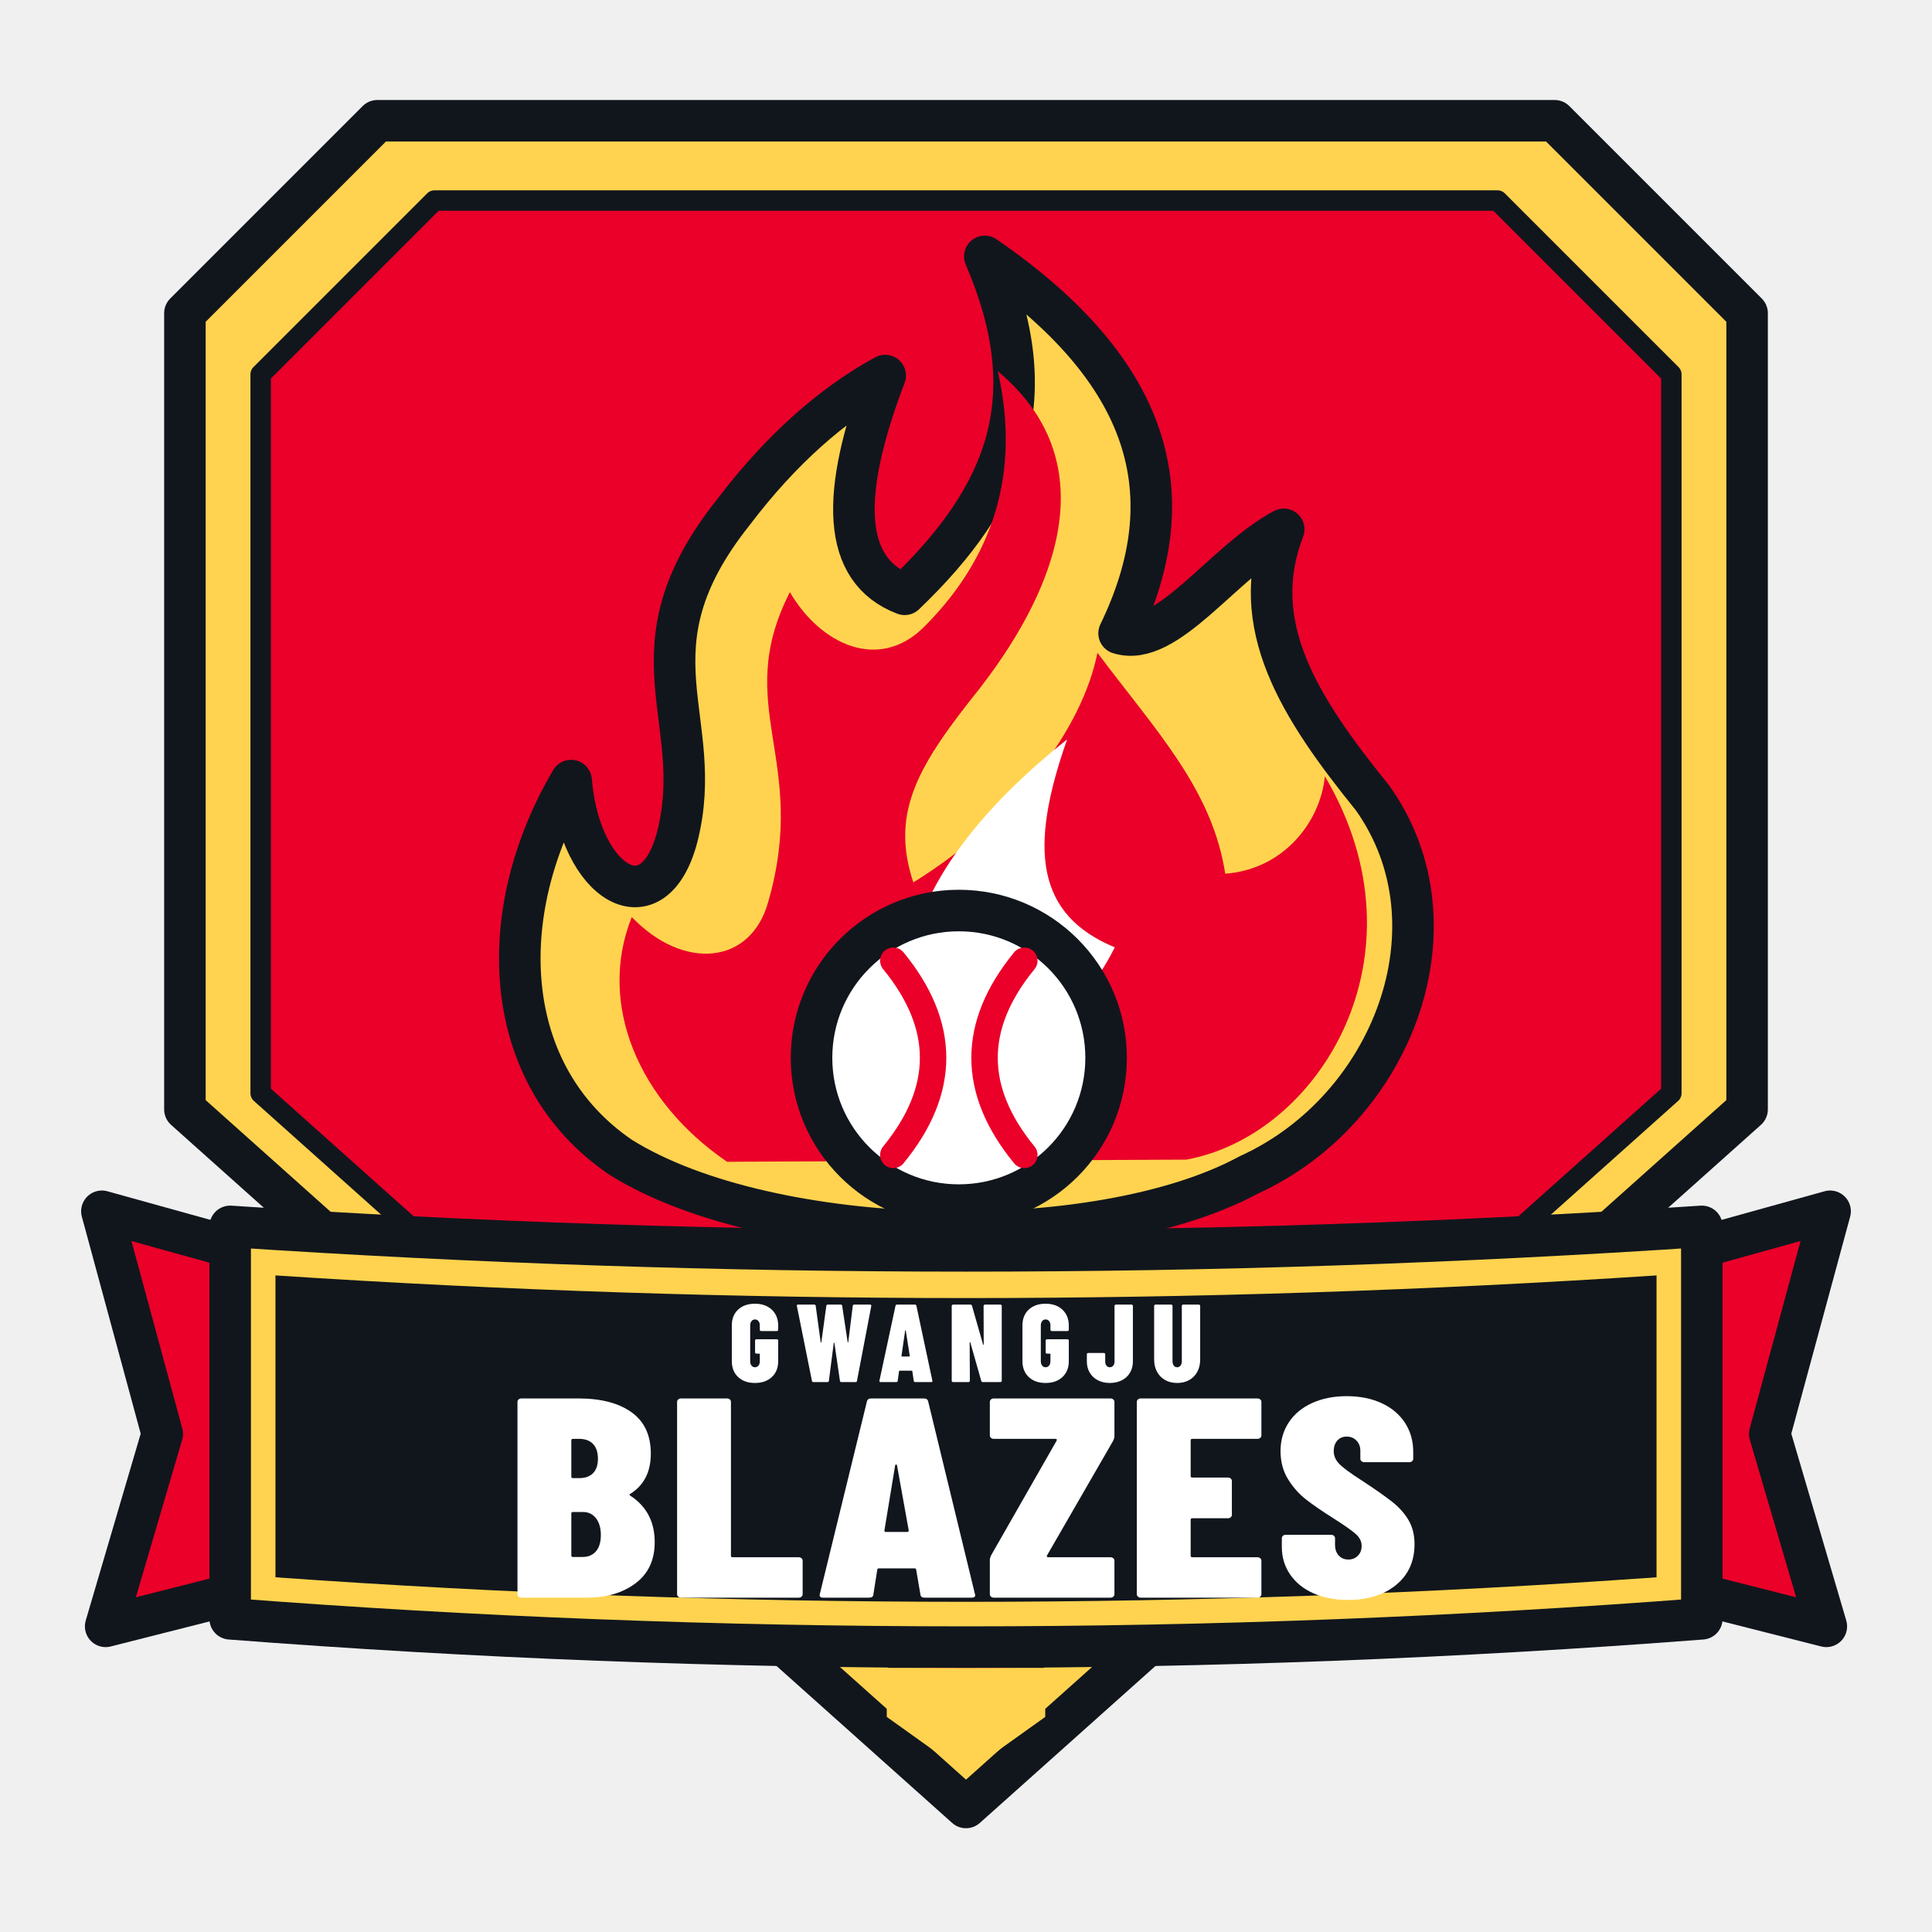
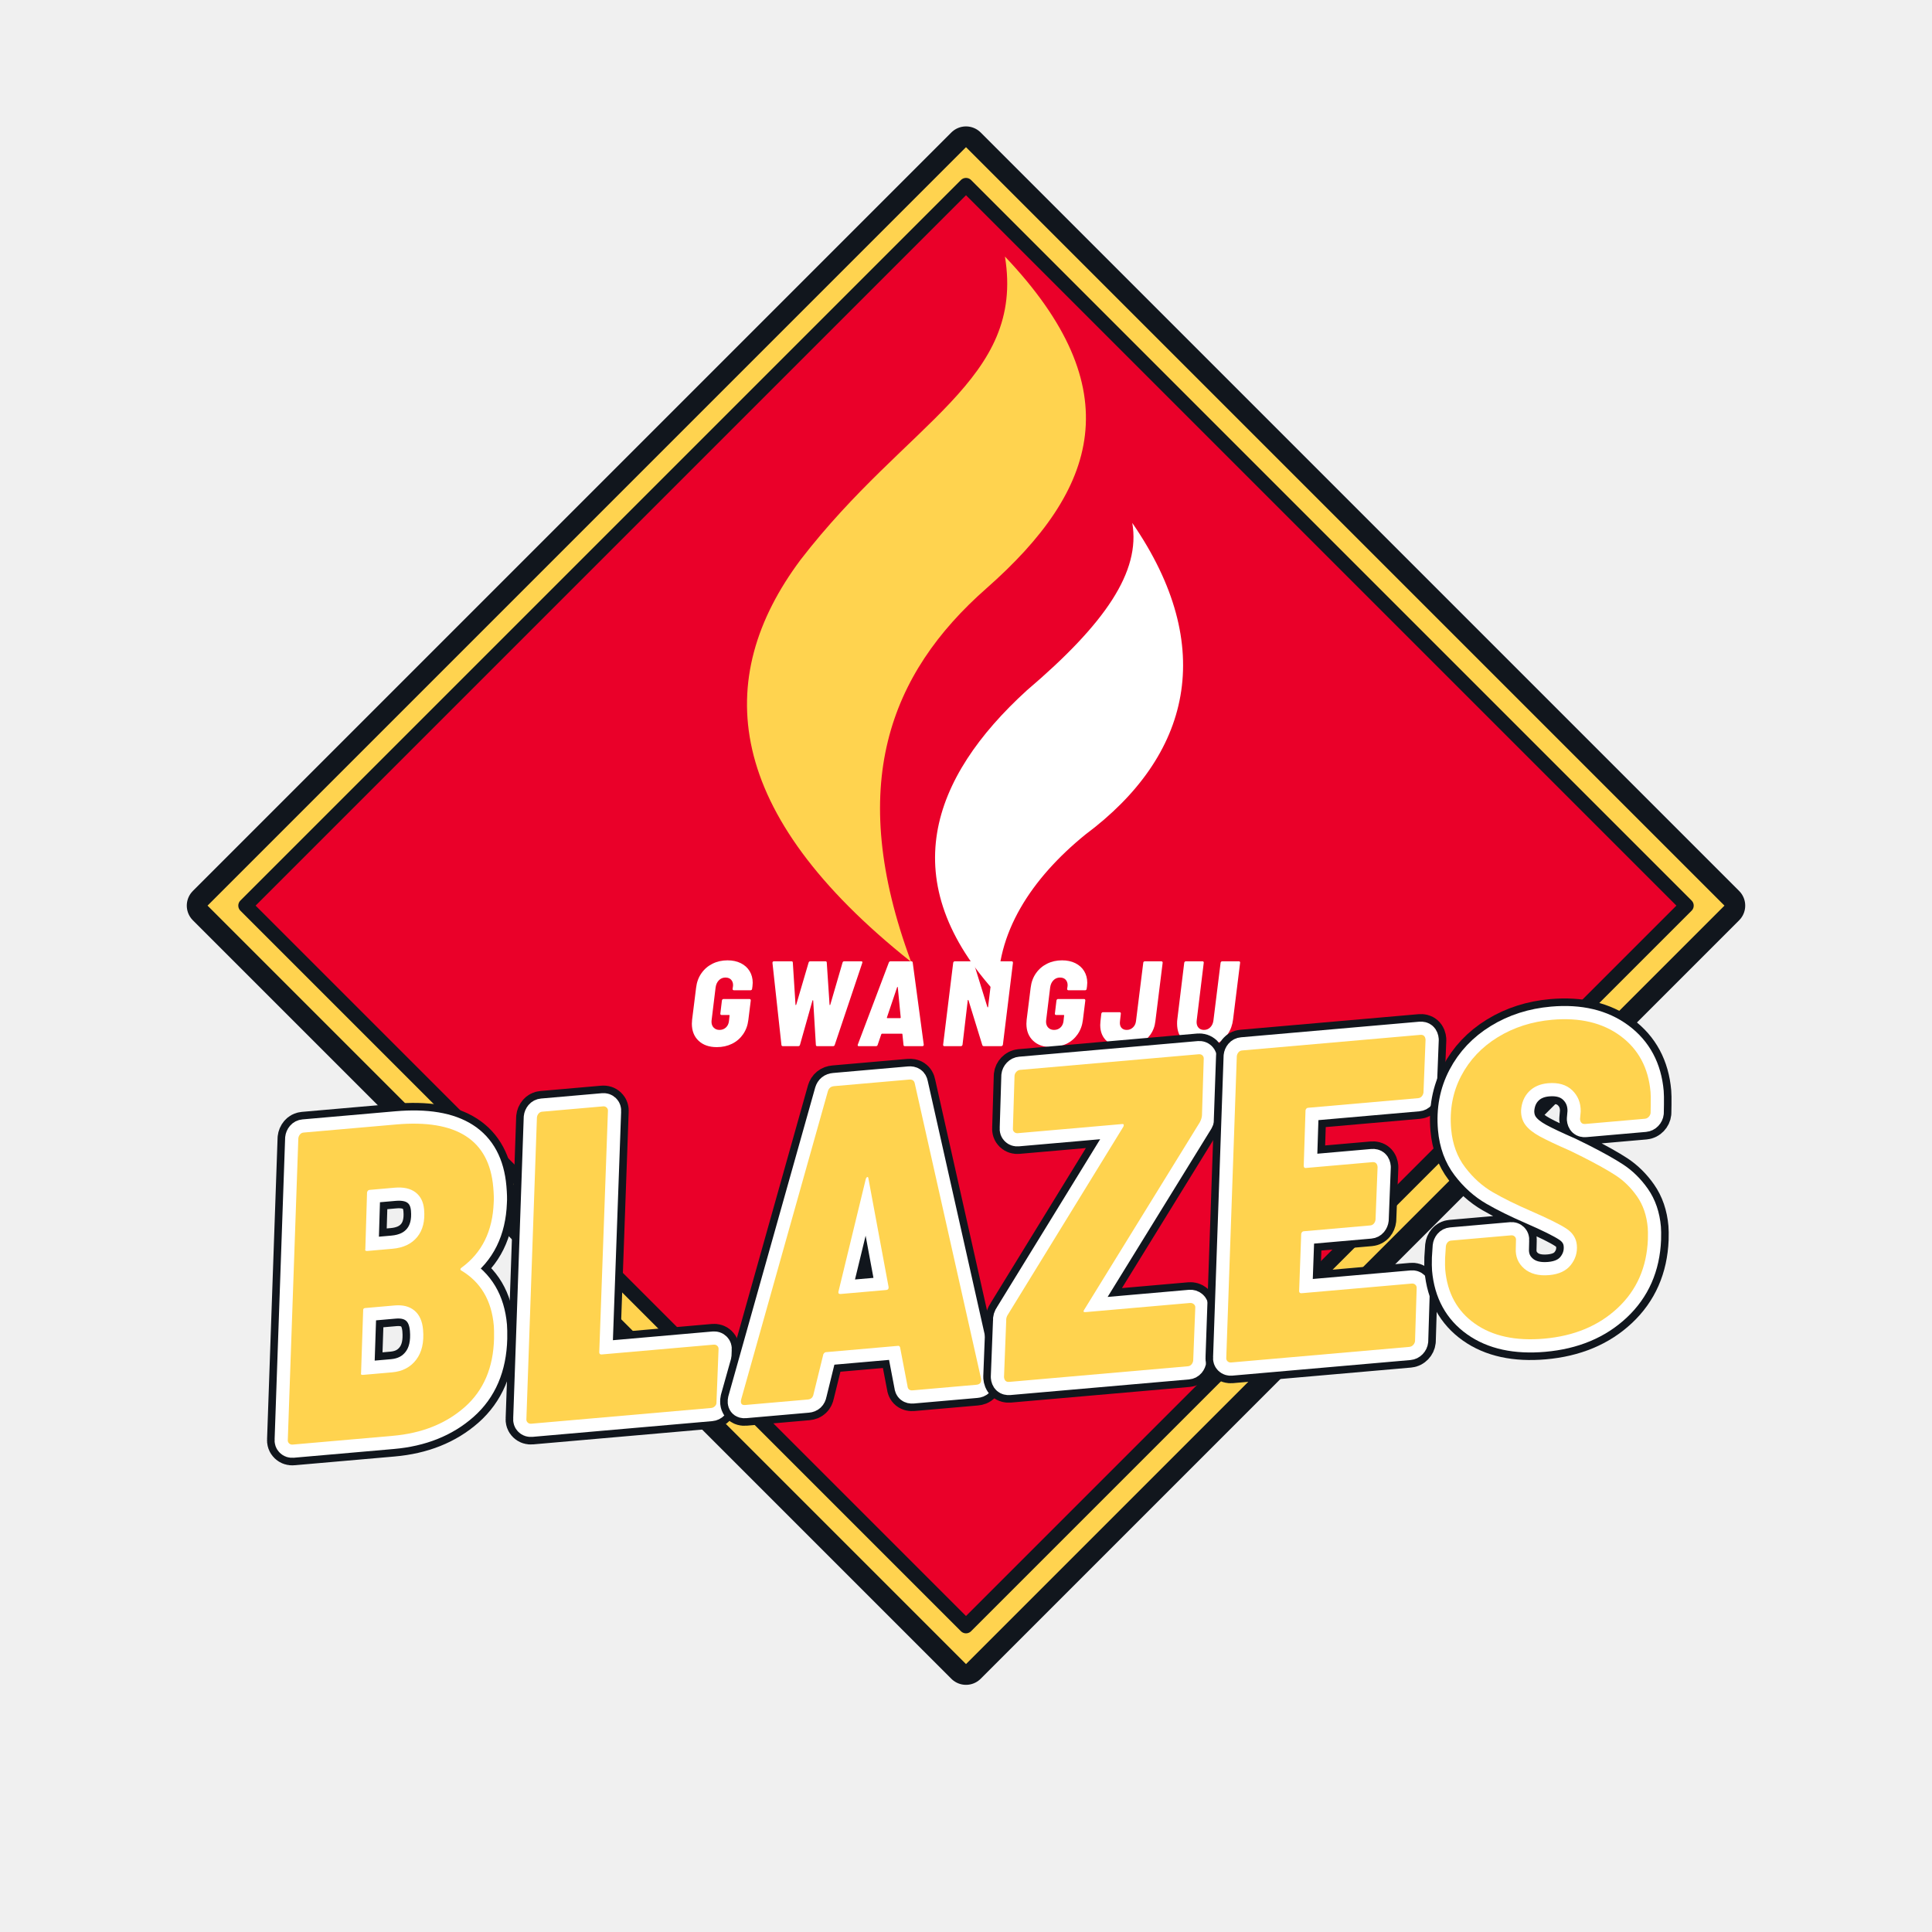
- <svg xmlns="http://www.w3.org/2000/svg" width="512" height="512" viewBox="0 0 512 512" role="img" aria-label="gwangju_blazes crest">
-   <g id="crest-geometry" data-flat-colors-max="4">
-     <path id="outer-frame" d="M100 32 H412 L463 83 V294 L256 479 L49 294 V83 Z" fill="#FFD34F" stroke="#11161D" stroke-width="11" stroke-linejoin="round" stroke-linecap="round" />
-     <g transform="translate(256 250) scale(.903) translate(-256 -250)" data-layer="field">
-       <path id="inner-field" d="M100 32 H412 L463 83 V294 L256 479 L49 294 V83 Z" fill="#EA0029" stroke="#11161D" stroke-width="6" stroke-linejoin="round" stroke-linecap="round" />
+ <svg xmlns="http://www.w3.org/2000/svg" width="512" height="512" viewBox="0 0 512 512" role="img" aria-label="gwangju_blazes primary">
+   <g id="identity-geometry">
+     <path d="M256 39 L457 240 L256 441 L55 240 Z" fill="#11161D" stroke="#11161D" stroke-width="11" stroke-linecap="round" stroke-linejoin="round" id="club-border" />
+     <path d="M256 39 L457 240 L256 441 L55 240 Z" fill="#FFD34F" id="rim-metal" />
+     <g transform="translate(256 240) scale(.95) translate(-256 -240)">
+       <path d="M256 39 L457 240 L256 441 L55 240 Z" fill="#EA0029" stroke="#11161D" stroke-width="4" stroke-linecap="round" stroke-linejoin="round" id="club-field" />
    </g>
-     <path d="M235 442 H277 V455 L256 470 L235 455 Z" fill="#FFD34F" />
-     <g id="mascot" data-base-contour-width="11" transform="translate(107.153 51.307) scale(0.574)">
-       <path d="M268 29 C345 82 361 139 330 203 C352 210 378 170 406 155 C389 199 413 237 447 279 C489 338 456 423 390 453 C320 491 169 488 100 445 C44 407 41 332 77 271 C81 319 115 339 126 297 C140 242 101 211 152 147 C174 118 198 97 222 84 C201 139 202 174 231 185 C279 139 296 94 268 29 Z" fill="#FFD34F" stroke="#11161D" stroke-width="19.177" stroke-linejoin="round" stroke-linecap="round" />
-       <path d="M274 82 C323 123 303 180 266 228 C238 263 224 285 235 318 C282 289 313 247 320 212 C347 248 373 275 379 314 C406 312 423 290 425 269 C474 352 422 435 361 446 L149 447 C108 419 89 374 105 334 C129 359 160 356 168 327 C187 261 151 237 178 184 C192 208 219 221 240 200 C267 173 286 135 274 82 Z" fill="#EA0029" />
-       <path d="M306 252 C288 303 292 333 328 348 C310 384 281 398 249 411 C214 369 234 309 306 252 Z" fill="#FFFFFF" />
-       <circle cx="256" cy="399" r="68" fill="#FFFFFF" stroke="#11161D" stroke-width="19.177" />
-       <path d="M225.76 354.18 Q262.48 399 225.76 443.82 M286.24 354.18 Q249.52 399 286.24 443.82" fill="none" stroke="#EA0029" stroke-width="12.204" stroke-linejoin="round" stroke-linecap="round" data-detail="true" />
+     <g id="club-symbol" data-compact="false" transform="translate(144.667 54.222) scale(0.444)">
+       <path d="M274 31 C349 110 330 170 263 229 C205 280 179 347 218 452 C106 363 99 283 152 212 C216 129 286 105 274 31 Z" fill="#FFD34F" fill-rule="evenodd" />
+       <path d="M350 190 C401 264 385 329 322 376 C290 402 268 435 270 472 C207 404 230 342 287 290 C334 250 355 219 350 190 Z" fill="#FFFFFF" fill-rule="evenodd" />
    </g>
-     <g id="wordmark-ribbon">
-       <path d="M81 336 L27 321 L43 380 L28 431 L99 413 Z" fill="#EA0029" stroke="#11161D" stroke-width="11" stroke-linejoin="round" stroke-linecap="round" />
-       <path d="M431 336 L485 321 L469 380 L484 431 L413 413 Z" fill="#EA0029" stroke="#11161D" stroke-width="11" stroke-linejoin="round" stroke-linecap="round" />
-       <path d="M61 325 Q256 338 451 325 V429 Q256 444 61 429 Z" fill="#FFD34F" stroke="#11161D" stroke-width="11" stroke-linejoin="round" stroke-linecap="round" />
-       <path d="M73 338 Q256 350 439 338 V418 Q256 431 73 418 Z" fill="#11161D" />
-       <g data-wordmark-run="GWANGJU" data-font="Barlow Condensed ExtraBold" data-shaped="HarfBuzz kern on" aria-label="GWANGJU">
-         <path d="M193.939 360.722V351.249Q193.939 348.609 195.61 347.054Q197.282 345.5 200.068 345.5Q202.855 345.5 204.541 347.084Q206.228 348.668 206.228 351.307V352.392Q206.228 352.539 206.125 352.642Q206.022 352.744 205.876 352.744H201.711Q201.564 352.744 201.462 352.642Q201.359 352.539 201.359 352.392V351.249Q201.359 350.545 201.007 350.105Q200.655 349.665 200.068 349.665Q199.511 349.665 199.159 350.105Q198.807 350.545 198.807 351.249V360.751Q198.807 361.455 199.159 361.895Q199.511 362.335 200.068 362.335Q200.655 362.335 201.007 361.895Q201.359 361.455 201.359 360.751V358.874Q201.359 358.728 201.212 358.728H200.45Q200.303 358.728 200.2 358.625Q200.098 358.522 200.098 358.376V355.267Q200.098 355.12 200.2 355.017Q200.303 354.915 200.45 354.915H205.876Q206.022 354.915 206.125 355.017Q206.228 355.12 206.228 355.267V360.722Q206.228 363.362 204.541 364.931Q202.855 366.5 200.068 366.5Q197.282 366.5 195.61 364.931Q193.939 363.362 193.939 360.722Z" fill="#FFFFFF" />
-         <path d="M215.173 365.943 211.184 346.116 211.155 345.999Q211.155 345.735 211.478 345.735H215.789Q216.141 345.735 216.17 346.057L217.49 355.707Q217.52 355.795 217.578 355.795Q217.637 355.795 217.666 355.707L218.986 346.057Q219.015 345.735 219.367 345.735H222.799Q223.151 345.735 223.18 346.057L224.647 355.707Q224.676 355.795 224.735 355.795Q224.793 355.795 224.793 355.707L225.996 346.057Q226.025 345.735 226.348 345.735H230.571Q230.953 345.735 230.894 346.116L227.11 365.943Q227.081 366.265 226.729 366.265H222.975Q222.623 366.265 222.594 365.943L221.127 355.912Q221.098 355.824 221.024 355.824Q220.951 355.824 220.951 355.912L219.661 365.943Q219.631 366.265 219.309 366.265H215.554Q215.232 366.265 215.173 365.943Z" fill="#FFFFFF" />
-         <path d="M242.156 365.943 241.775 363.391Q241.775 363.244 241.599 363.244H238.432Q238.256 363.244 238.256 363.391L237.904 365.943Q237.874 366.265 237.522 366.265H233.358Q232.976 366.265 233.064 365.884L237.317 346.057Q237.376 345.735 237.698 345.735H242.479Q242.802 345.735 242.86 346.057L247.084 365.884L247.113 366.001Q247.113 366.265 246.791 366.265H242.538Q242.186 366.265 242.156 365.943ZM239.018 359.49H240.983Q241.101 359.49 241.101 359.344L240.045 352.656Q240.015 352.539 239.957 352.539Q239.898 352.539 239.869 352.656L238.901 359.344Q238.901 359.49 239.018 359.49Z" fill="#FFFFFF" />
-         <path d="M261.015 345.735H265.122Q265.268 345.735 265.371 345.837Q265.473 345.94 265.473 346.087V365.913Q265.473 366.06 265.371 366.163Q265.268 366.265 265.122 366.265H260.458Q260.135 366.265 260.047 365.972L257.144 355.765Q257.115 355.677 257.041 355.663Q256.968 355.648 256.968 355.765L257.027 365.913Q257.027 366.06 256.924 366.163Q256.821 366.265 256.675 366.265H252.568Q252.422 366.265 252.319 366.163Q252.216 366.06 252.216 365.913V346.087Q252.216 345.94 252.319 345.837Q252.422 345.735 252.568 345.735H257.173Q257.496 345.735 257.584 346.028L260.517 356.293Q260.546 356.381 260.619 356.381Q260.693 356.381 260.693 356.264L260.663 346.087Q260.663 345.94 260.766 345.837Q260.869 345.735 261.015 345.735Z" fill="#FFFFFF" />
-         <path d="M270.958 360.722V351.249Q270.958 348.609 272.63 347.054Q274.302 345.5 277.088 345.5Q279.874 345.5 281.561 347.084Q283.247 348.668 283.247 351.307V352.392Q283.247 352.539 283.145 352.642Q283.042 352.744 282.895 352.744H278.73Q278.584 352.744 278.481 352.642Q278.378 352.539 278.378 352.392V351.249Q278.378 350.545 278.027 350.105Q277.675 349.665 277.088 349.665Q276.531 349.665 276.179 350.105Q275.827 350.545 275.827 351.249V360.751Q275.827 361.455 276.179 361.895Q276.531 362.335 277.088 362.335Q277.675 362.335 278.027 361.895Q278.378 361.455 278.378 360.751V358.874Q278.378 358.728 278.232 358.728H277.469Q277.323 358.728 277.22 358.625Q277.117 358.522 277.117 358.376V355.267Q277.117 355.12 277.22 355.017Q277.323 354.915 277.469 354.915H282.895Q283.042 354.915 283.145 355.017Q283.247 355.12 283.247 355.267V360.722Q283.247 363.362 281.561 364.931Q279.874 366.5 277.088 366.5Q274.302 366.5 272.63 364.931Q270.958 363.362 270.958 360.722Z" fill="#FFFFFF" />
-         <path d="M288.028 360.81V358.904Q288.028 358.757 288.131 358.654Q288.233 358.552 288.38 358.552H292.545Q292.691 358.552 292.794 358.654Q292.897 358.757 292.897 358.904V360.869Q292.897 361.514 293.234 361.925Q293.571 362.335 294.099 362.335Q294.656 362.335 295.008 361.925Q295.36 361.514 295.36 360.869V346.087Q295.36 345.94 295.463 345.837Q295.566 345.735 295.712 345.735H299.877Q300.024 345.735 300.126 345.837Q300.229 345.94 300.229 346.087V360.81Q300.229 362.482 299.466 363.772Q298.704 365.063 297.311 365.781Q295.918 366.5 294.099 366.5Q292.31 366.5 290.932 365.781Q289.553 365.063 288.791 363.772Q288.028 362.482 288.028 360.81Z" fill="#FFFFFF" />
-         <path d="M305.86 360.282V346.087Q305.86 345.94 305.963 345.837Q306.066 345.735 306.212 345.735H310.377Q310.524 345.735 310.626 345.837Q310.729 345.94 310.729 346.087V360.751Q310.729 361.455 311.066 361.895Q311.404 362.335 311.961 362.335Q312.518 362.335 312.855 361.895Q313.193 361.455 313.193 360.751V346.087Q313.193 345.94 313.295 345.837Q313.398 345.735 313.545 345.735H317.709Q317.856 345.735 317.959 345.837Q318.061 345.94 318.061 346.087V360.282Q318.061 362.13 317.299 363.538Q316.536 364.946 315.158 365.723Q313.779 366.5 311.961 366.5Q310.142 366.5 308.764 365.723Q307.385 364.946 306.623 363.538Q305.86 362.13 305.86 360.282Z" fill="#FFFFFF" />
+     <g id="city" data-wordmark-run="GWANGJU" data-font="Barlow Semi Condensed ExtraBold Italic" data-shaped="HarfBuzz kern on">
+       <g data-letter="G">
+         <path d="M183.35 271.3Q183.35 270.947 183.414 270.24L184.474 261.76Q184.731 259.575 185.872 257.937Q187.012 256.299 188.811 255.399Q190.61 254.5 192.794 254.5Q194.818 254.5 196.328 255.255Q197.837 256.01 198.657 257.359Q199.476 258.708 199.476 260.443Q199.476 260.732 199.411 261.374L199.315 262.049Q199.315 262.209 199.187 262.322Q199.058 262.434 198.898 262.434H194.497Q194.336 262.434 194.224 262.322Q194.111 262.209 194.143 262.049L194.24 261.439L194.272 261.085Q194.272 260.186 193.742 259.624Q193.212 259.061 192.248 259.061Q191.22 259.061 190.513 259.784Q189.807 260.507 189.646 261.663L188.586 270.337Q188.554 270.465 188.554 270.754Q188.554 271.75 189.148 272.344Q189.742 272.939 190.674 272.939Q191.67 272.939 192.361 272.312Q193.051 271.686 193.18 270.626L193.34 269.148Q193.405 268.987 193.212 268.987H191.22Q191.06 268.987 190.963 268.875Q190.867 268.763 190.899 268.602L191.317 265.133Q191.349 264.972 191.461 264.86Q191.573 264.747 191.734 264.747H198.608Q198.962 264.747 198.962 265.133L198.319 270.304Q198.062 272.457 196.922 274.095Q195.782 275.733 193.983 276.617Q192.184 277.5 189.967 277.5Q186.916 277.5 185.133 275.814Q183.35 274.127 183.35 271.3Z" fill="#FFFFFF" />
      </g>
-       <g data-wordmark-run="BLAZES" data-font="Barlow Condensed ExtraBold" data-shaped="HarfBuzz kern on" aria-label="BLAZES">
-         <path d="M155.535 423.397H138.168Q137.738 423.397 137.437 423.133Q137.136 422.869 137.136 422.492V371.508Q137.136 371.131 137.437 370.867Q137.738 370.603 138.168 370.603H153.3Q162.241 370.603 167.357 374.261Q172.473 377.919 172.473 385.235Q172.473 392.475 167.056 395.869Q166.626 396.095 166.97 396.321Q173.504 400.545 173.504 408.69Q173.504 415.779 168.432 419.588Q163.359 423.397 155.535 423.397ZM151.408 381.69V391.344Q151.408 391.721 151.838 391.721H153.472Q155.879 391.721 157.169 390.401Q158.458 389.081 158.458 386.592Q158.458 384.028 157.169 382.67Q155.879 381.313 153.472 381.313H151.838Q151.408 381.313 151.408 381.69ZM159.232 406.804Q159.232 404.014 157.942 402.355Q156.653 400.696 154.503 400.696H151.838Q151.408 400.696 151.408 401.073V412.235Q151.408 412.612 151.838 412.612H154.417Q156.653 412.612 157.942 411.103Q159.232 409.595 159.232 406.804Z" fill="#FFFFFF" />
-         <path d="M179.437 422.492V371.508Q179.437 371.131 179.738 370.867Q180.039 370.603 180.469 370.603H192.677Q193.107 370.603 193.408 370.867Q193.709 371.131 193.709 371.508V412.31Q193.709 412.687 194.139 412.687H211.679Q212.108 412.687 212.409 412.951Q212.71 413.215 212.71 413.592V422.492Q212.71 422.869 212.409 423.133Q212.108 423.397 211.679 423.397H180.469Q180.039 423.397 179.738 423.133Q179.437 422.869 179.437 422.492Z" fill="#FFFFFF" />
-         <path d="M243.92 422.567 242.802 416.006Q242.802 415.628 242.287 415.628H233.001Q232.485 415.628 232.485 416.006L231.453 422.567Q231.367 423.397 230.336 423.397H218.127Q217.009 423.397 217.267 422.416L229.734 371.433Q229.906 370.603 230.852 370.603H244.866Q245.812 370.603 245.984 371.433L258.364 422.416L258.45 422.718Q258.45 423.397 257.505 423.397H245.038Q244.006 423.397 243.92 422.567ZM234.721 405.975H240.481Q240.825 405.975 240.825 405.598L237.73 388.402Q237.644 388.101 237.472 388.101Q237.3 388.101 237.214 388.402L234.377 405.598Q234.377 405.975 234.721 405.975Z" fill="#FFFFFF" />
-         <path d="M262.319 422.492V413.291Q262.319 412.913 262.663 412.159L280.031 381.765Q280.117 381.539 280.031 381.426Q279.945 381.313 279.687 381.313H263.351Q262.921 381.313 262.62 381.049Q262.319 380.785 262.319 380.408V371.508Q262.319 371.131 262.62 370.867Q262.921 370.603 263.351 370.603H294.303Q294.733 370.603 295.034 370.867Q295.335 371.131 295.335 371.508V380.709Q295.335 381.087 294.991 381.841L277.451 412.235Q277.365 412.461 277.451 412.574Q277.537 412.687 277.795 412.687H294.303Q294.733 412.687 295.034 412.951Q295.335 413.215 295.335 413.592V422.492Q295.335 422.869 295.034 423.133Q294.733 423.397 294.303 423.397H263.351Q262.921 423.397 262.62 423.133Q262.319 422.869 262.319 422.492Z" fill="#FFFFFF" />
-         <path d="M333.251 381.313H315.969Q315.54 381.313 315.54 381.69V391.193Q315.54 391.57 315.969 391.57H325.427Q325.857 391.57 326.158 391.834Q326.459 392.098 326.459 392.475V401.45Q326.459 401.827 326.158 402.091Q325.857 402.355 325.427 402.355H315.969Q315.54 402.355 315.54 402.732V412.31Q315.54 412.687 315.969 412.687H333.251Q333.681 412.687 333.982 412.951Q334.283 413.215 334.283 413.592V422.492Q334.283 422.869 333.982 423.133Q333.681 423.397 333.251 423.397H302.299Q301.869 423.397 301.568 423.133Q301.267 422.869 301.267 422.492V371.508Q301.267 371.131 301.568 370.867Q301.869 370.603 302.299 370.603H333.251Q333.681 370.603 333.982 370.867Q334.283 371.131 334.283 371.508V380.408Q334.283 380.785 333.982 381.049Q333.681 381.313 333.251 381.313Z" fill="#FFFFFF" />
-         <path d="M339.699 409.972V407.634Q339.699 407.257 340 406.993Q340.301 406.729 340.731 406.729H352.768Q353.198 406.729 353.499 406.993Q353.8 407.257 353.8 407.634V409.369Q353.8 411.179 354.788 412.235Q355.777 413.291 357.325 413.291Q358.872 413.291 359.861 412.272Q360.85 411.254 360.85 409.67Q360.85 407.936 359.302 406.541Q357.755 405.145 353.112 402.204Q348.813 399.489 346.062 397.339Q343.31 395.19 341.333 391.985Q339.355 388.779 339.355 384.556Q339.355 380.257 341.548 376.939Q343.74 373.62 347.738 371.81Q351.736 370 356.895 370Q362.139 370 366.137 371.848Q370.135 373.696 372.328 377.052Q374.52 380.408 374.52 384.782V386.592Q374.52 386.969 374.219 387.233Q373.918 387.497 373.488 387.497H361.538Q361.108 387.497 360.807 387.233Q360.506 386.969 360.506 386.592V384.48Q360.506 382.821 359.474 381.765Q358.442 380.709 356.895 380.709Q355.347 380.709 354.401 381.765Q353.456 382.821 353.456 384.556Q353.456 386.441 354.917 387.95Q356.379 389.458 360.85 392.324Q366.266 395.869 369.018 398.056Q371.769 400.243 373.317 402.92Q374.864 405.598 374.864 409.218Q374.864 416.006 370.006 420.003Q365.149 424 357.239 424Q351.994 424 348.039 422.228Q344.084 420.455 341.892 417.25Q339.699 414.045 339.699 409.972Z" fill="#FFFFFF" />
+       <g data-letter="W">
+         <path d="M207.089 276.922 204.712 255.175Q204.712 254.757 205.129 254.757H209.755Q210.108 254.757 210.108 255.11L210.815 266.257Q210.815 266.353 210.895 266.353Q210.976 266.353 211.008 266.257L214.284 255.11Q214.381 254.757 214.734 254.757H218.749Q219.103 254.757 219.103 255.11L219.842 266.257Q219.874 266.353 219.938 266.353Q220.002 266.353 220.034 266.257L223.279 255.11Q223.375 254.757 223.729 254.757H228.226Q228.643 254.757 228.515 255.175L221.223 276.89Q221.127 277.243 220.773 277.243H216.565Q216.212 277.243 216.212 276.89L215.505 265.165Q215.473 265.068 215.409 265.068Q215.344 265.068 215.312 265.165L212.004 276.89Q211.907 277.243 211.554 277.243H207.474Q207.121 277.243 207.089 276.922Z" fill="#FFFFFF" />
+       </g>
+       <g data-letter="A">
+         <path d="M239.437 276.89 239.148 274.063Q239.115 273.934 239.019 273.934H233.751Q233.655 273.934 233.558 274.063L232.594 276.89Q232.498 277.243 232.145 277.243H227.583Q227.198 277.243 227.326 276.825L235.55 255.078Q235.678 254.757 236.032 254.757H241.492Q241.846 254.757 241.878 255.078L244.801 276.825V276.89Q244.801 277.243 244.416 277.243H239.79Q239.437 277.243 239.437 276.89ZM235.196 269.823H238.505Q238.698 269.823 238.698 269.63L237.927 261.663Q237.927 261.535 237.863 261.535Q237.798 261.535 237.734 261.663L235.036 269.662Q235.004 269.823 235.196 269.823Z" fill="#FFFFFF" />
+       </g>
+       <g data-letter="N">
+         <path d="M263.689 254.757H268.09Q268.444 254.757 268.444 255.142L265.777 276.858Q265.745 277.018 265.617 277.131Q265.488 277.243 265.328 277.243H260.734Q260.413 277.243 260.317 276.954L256.655 265.068Q256.59 264.972 256.526 264.988Q256.462 265.004 256.462 265.133L255.08 276.858Q255.048 277.018 254.936 277.131Q254.823 277.243 254.663 277.243H250.262Q250.101 277.243 250.005 277.131Q249.909 277.018 249.941 276.858L252.607 255.142Q252.639 254.982 252.752 254.869Q252.864 254.757 253.025 254.757H257.618Q257.907 254.757 258.004 255.046L261.666 266.867Q261.698 266.964 261.762 266.964Q261.826 266.964 261.858 266.835L263.272 255.142Q263.272 254.982 263.4 254.869Q263.529 254.757 263.689 254.757Z" fill="#FFFFFF" />
+       </g>
+       <g data-letter="G">
+         <path d="M272.009 271.3Q272.009 270.947 272.073 270.24L273.134 261.76Q273.391 259.575 274.531 257.937Q275.671 256.299 277.47 255.399Q279.269 254.5 281.453 254.5Q283.477 254.5 284.987 255.255Q286.497 256.01 287.316 257.359Q288.135 258.708 288.135 260.443Q288.135 260.732 288.071 261.374L287.974 262.049Q287.974 262.209 287.846 262.322Q287.717 262.434 287.557 262.434H283.156Q282.995 262.434 282.883 262.322Q282.77 262.209 282.803 262.049L282.899 261.439L282.931 261.085Q282.931 260.186 282.401 259.624Q281.871 259.061 280.907 259.061Q279.879 259.061 279.173 259.784Q278.466 260.507 278.305 261.663L277.245 270.337Q277.213 270.465 277.213 270.754Q277.213 271.75 277.807 272.344Q278.402 272.939 279.333 272.939Q280.329 272.939 281.02 272.312Q281.71 271.686 281.839 270.626L281.999 269.148Q282.064 268.987 281.871 268.987H279.879Q279.719 268.987 279.622 268.875Q279.526 268.763 279.558 268.602L279.976 265.133Q280.008 264.972 280.12 264.86Q280.233 264.747 280.393 264.747H287.268Q287.621 264.747 287.621 265.133L286.979 270.304Q286.722 272.457 285.581 274.095Q284.441 275.733 282.642 276.617Q280.843 277.5 278.627 277.5Q275.575 277.5 273.792 275.814Q272.009 274.127 272.009 271.3Z" fill="#FFFFFF" />
+       </g>
+       <g data-letter="J">
+         <path d="M291.572 271.654Q291.572 271.332 291.636 270.626L291.861 268.634Q291.893 268.473 292.006 268.361Q292.118 268.249 292.279 268.249H296.712Q296.872 268.249 296.969 268.361Q297.065 268.473 297.033 268.634L296.808 270.626Q296.776 270.786 296.776 271.075Q296.776 271.943 297.258 272.441Q297.74 272.939 298.607 272.939Q299.539 272.939 300.229 272.296Q300.92 271.654 301.048 270.626L302.976 255.142Q302.976 254.982 303.104 254.869Q303.233 254.757 303.393 254.757H307.762Q307.923 254.757 308.035 254.869Q308.148 254.982 308.115 255.142L306.188 270.626Q305.963 272.649 304.855 274.207Q303.747 275.765 301.964 276.633Q300.181 277.5 298.029 277.5Q295.041 277.5 293.307 275.91Q291.572 274.32 291.572 271.654Z" fill="#FFFFFF" />
+       </g>
+       <g data-letter="U">
+         <path d="M311.938 271.268Q311.938 270.529 312.002 270.144L313.833 255.142Q313.865 254.982 313.978 254.869Q314.09 254.757 314.251 254.757H318.684Q318.844 254.757 318.941 254.869Q319.037 254.982 319.005 255.142L317.142 270.401Q317.11 270.561 317.11 270.851Q317.11 271.814 317.64 272.376Q318.17 272.939 319.069 272.939Q320.065 272.939 320.756 272.232Q321.446 271.525 321.575 270.401L323.47 255.142Q323.502 254.982 323.615 254.869Q323.727 254.757 323.888 254.757H328.321Q328.481 254.757 328.578 254.869Q328.674 254.982 328.642 255.142L326.779 270.144Q326.522 272.328 325.398 273.999Q324.273 275.669 322.49 276.584Q320.708 277.5 318.491 277.5Q315.472 277.5 313.705 275.814Q311.938 274.127 311.938 271.268Z" fill="#FFFFFF" />
+       </g>
+     </g>
+     <g id="nickname" data-wordmark-run="BLAZES" data-font="Barlow Semi Condensed ExtraBold Italic" data-shaped="HarfBuzz kern on" transform="rotate(-5 256 326)">
+       <g data-letter="B">
+         <path d="M99.922 367.061H73.291Q72.705 367.061 72.353 366.651Q72.001 366.24 72.118 365.654L81.855 286.346Q81.973 285.76 82.383 285.349Q82.794 284.939 83.381 284.939H108.017Q132.185 284.939 132.185 303.709Q132.185 306.408 131.95 307.816Q130.543 319.078 121.978 324.24Q121.392 324.592 121.744 324.944Q129.135 330.223 129.135 340.313Q129.135 341.369 128.9 343.715Q127.61 355.212 119.573 361.137Q111.537 367.061 99.922 367.061ZM98.749 302.184 96.99 317.084Q96.755 317.67 97.459 317.67H104.146Q108.487 317.67 110.95 315.148Q113.414 312.626 113.414 308.05Q113.414 305 111.537 303.299Q109.66 301.598 106.14 301.598H99.453Q98.984 301.598 98.749 302.184ZM110.364 339.726Q110.364 336.324 108.545 334.506Q106.727 332.687 103.442 332.687H95.582Q94.995 332.687 94.995 333.274L93.001 349.698Q92.766 350.285 93.47 350.285H101.213Q105.319 350.285 107.841 347.528Q110.364 344.771 110.364 339.726Z" fill="#11161D" stroke="#11161D" stroke-width="11" stroke-linecap="round" stroke-linejoin="round" />
+         <path d="M99.922 367.061H73.291Q72.705 367.061 72.353 366.651Q72.001 366.24 72.118 365.654L81.855 286.346Q81.973 285.76 82.383 285.349Q82.794 284.939 83.381 284.939H108.017Q132.185 284.939 132.185 303.709Q132.185 306.408 131.95 307.816Q130.543 319.078 121.978 324.24Q121.392 324.592 121.744 324.944Q129.135 330.223 129.135 340.313Q129.135 341.369 128.9 343.715Q127.61 355.212 119.573 361.137Q111.537 367.061 99.922 367.061ZM98.749 302.184 96.99 317.084Q96.755 317.67 97.459 317.67H104.146Q108.487 317.67 110.95 315.148Q113.414 312.626 113.414 308.05Q113.414 305 111.537 303.299Q109.66 301.598 106.14 301.598H99.453Q98.984 301.598 98.749 302.184ZM110.364 339.726Q110.364 336.324 108.545 334.506Q106.727 332.687 103.442 332.687H95.582Q94.995 332.687 94.995 333.274L93.001 349.698Q92.766 350.285 93.47 350.285H101.213Q105.319 350.285 107.841 347.528Q110.364 344.771 110.364 339.726Z" fill="#FFFFFF" stroke="#FFFFFF" stroke-width="7" stroke-linecap="round" stroke-linejoin="round" />
+         <path d="M99.922 367.061H73.291Q72.705 367.061 72.353 366.651Q72.001 366.24 72.118 365.654L81.855 286.346Q81.973 285.76 82.383 285.349Q82.794 284.939 83.381 284.939H108.017Q132.185 284.939 132.185 303.709Q132.185 306.408 131.95 307.816Q130.543 319.078 121.978 324.24Q121.392 324.592 121.744 324.944Q129.135 330.223 129.135 340.313Q129.135 341.369 128.9 343.715Q127.61 355.212 119.573 361.137Q111.537 367.061 99.922 367.061ZM98.749 302.184 96.99 317.084Q96.755 317.67 97.459 317.67H104.146Q108.487 317.67 110.95 315.148Q113.414 312.626 113.414 308.05Q113.414 305 111.537 303.299Q109.66 301.598 106.14 301.598H99.453Q98.984 301.598 98.749 302.184ZM110.364 339.726Q110.364 336.324 108.545 334.506Q106.727 332.687 103.442 332.687H95.582Q94.995 332.687 94.995 333.274L93.001 349.698Q92.766 350.285 93.47 350.285H101.213Q105.319 350.285 107.841 347.528Q110.364 344.771 110.364 339.726Z" fill="#FFD34F" />
+       </g>
+       <g data-letter="L">
+         <path d="M135.587 365.654 145.325 286.346Q145.442 285.76 145.853 285.349Q146.263 284.939 146.85 284.939H163.04Q163.626 284.939 163.978 285.349Q164.33 285.76 164.213 286.346L156.353 349.816Q156.353 350.402 156.939 350.402H186.738Q187.325 350.402 187.677 350.813Q188.029 351.223 187.911 351.81L186.152 365.654Q186.152 366.24 185.682 366.651Q185.213 367.061 184.626 367.061H136.76Q136.174 367.061 135.822 366.651Q135.47 366.24 135.587 365.654Z" fill="#11161D" stroke="#11161D" stroke-width="11" stroke-linecap="round" stroke-linejoin="round" />
+         <path d="M135.587 365.654 145.325 286.346Q145.442 285.76 145.853 285.349Q146.263 284.939 146.85 284.939H163.04Q163.626 284.939 163.978 285.349Q164.33 285.76 164.213 286.346L156.353 349.816Q156.353 350.402 156.939 350.402H186.738Q187.325 350.402 187.677 350.813Q188.029 351.223 187.911 351.81L186.152 365.654Q186.152 366.24 185.682 366.651Q185.213 367.061 184.626 367.061H136.76Q136.174 367.061 135.822 366.651Q135.47 366.24 135.587 365.654Z" fill="#FFFFFF" stroke="#FFFFFF" stroke-width="7" stroke-linecap="round" stroke-linejoin="round" />
+         <path d="M135.587 365.654 145.325 286.346Q145.442 285.76 145.853 285.349Q146.263 284.939 146.85 284.939H163.04Q163.626 284.939 163.978 285.349Q164.33 285.76 164.213 286.346L156.353 349.816Q156.353 350.402 156.939 350.402H186.738Q187.325 350.402 187.677 350.813Q188.029 351.223 187.911 351.81L186.152 365.654Q186.152 366.24 185.682 366.651Q185.213 367.061 184.626 367.061H136.76Q136.174 367.061 135.822 366.651Q135.47 366.24 135.587 365.654Z" fill="#FFD34F" />
+       </g>
+       <g data-letter="A">
+         <path d="M236.95 365.771 235.895 355.447Q235.777 354.978 235.425 354.978H216.185Q215.833 354.978 215.481 355.447L211.962 365.771Q211.61 367.061 210.319 367.061H193.66Q192.252 367.061 192.721 365.536L222.755 286.112Q223.224 284.939 224.515 284.939H244.459Q245.749 284.939 245.867 286.112L256.543 365.536V365.771Q256.543 367.061 255.135 367.061H238.241Q236.95 367.061 236.95 365.771ZM221.464 339.961H233.548Q234.252 339.961 234.252 339.257L231.436 310.162Q231.436 309.693 231.202 309.693Q230.967 309.693 230.733 310.162L220.878 339.374Q220.76 339.961 221.464 339.961Z" fill="#11161D" stroke="#11161D" stroke-width="11" stroke-linecap="round" stroke-linejoin="round" />
+         <path d="M236.95 365.771 235.895 355.447Q235.777 354.978 235.425 354.978H216.185Q215.833 354.978 215.481 355.447L211.962 365.771Q211.61 367.061 210.319 367.061H193.66Q192.252 367.061 192.721 365.536L222.755 286.112Q223.224 284.939 224.515 284.939H244.459Q245.749 284.939 245.867 286.112L256.543 365.536V365.771Q256.543 367.061 255.135 367.061H238.241Q236.95 367.061 236.95 365.771ZM221.464 339.961H233.548Q234.252 339.961 234.252 339.257L231.436 310.162Q231.436 309.693 231.202 309.693Q230.967 309.693 230.733 310.162L220.878 339.374Q220.76 339.961 221.464 339.961Z" fill="#FFFFFF" stroke="#FFFFFF" stroke-width="7" stroke-linecap="round" stroke-linejoin="round" />
+         <path d="M236.95 365.771 235.895 355.447Q235.777 354.978 235.425 354.978H216.185Q215.833 354.978 215.481 355.447L211.962 365.771Q211.61 367.061 210.319 367.061H193.66Q192.252 367.061 192.721 365.536L222.755 286.112Q223.224 284.939 224.515 284.939H244.459Q245.749 284.939 245.867 286.112L256.543 365.536V365.771Q256.543 367.061 255.135 367.061H238.241Q236.95 367.061 236.95 365.771ZM221.464 339.961H233.548Q234.252 339.961 234.252 339.257L231.436 310.162Q231.436 309.693 231.202 309.693Q230.967 309.693 230.733 310.162L220.878 339.374Q220.76 339.961 221.464 339.961Z" fill="#FFD34F" />
+       </g>
+       <g data-letter="Z">
+         <path d="M262.643 365.654 264.52 350.872Q264.52 349.933 265.224 349.112L299.95 302.302Q300.302 301.598 299.716 301.598H271.911Q271.325 301.598 270.973 301.187Q270.621 300.777 270.738 300.19L272.381 286.346Q272.498 285.76 272.967 285.349Q273.436 284.939 274.023 284.939H321.537Q322.124 284.939 322.476 285.349Q322.828 285.76 322.71 286.346L320.95 301.128Q320.833 301.95 320.247 302.888L285.403 349.698Q284.816 350.402 285.638 350.402H313.442Q314.029 350.402 314.439 350.813Q314.85 351.223 314.733 351.81L312.973 365.654Q312.855 366.24 312.445 366.651Q312.034 367.061 311.448 367.061H263.934Q262.643 367.061 262.643 365.654Z" fill="#11161D" stroke="#11161D" stroke-width="11" stroke-linecap="round" stroke-linejoin="round" />
+         <path d="M262.643 365.654 264.52 350.872Q264.52 349.933 265.224 349.112L299.95 302.302Q300.302 301.598 299.716 301.598H271.911Q271.325 301.598 270.973 301.187Q270.621 300.777 270.738 300.19L272.381 286.346Q272.498 285.76 272.967 285.349Q273.436 284.939 274.023 284.939H321.537Q322.124 284.939 322.476 285.349Q322.828 285.76 322.71 286.346L320.95 301.128Q320.833 301.95 320.247 302.888L285.403 349.698Q284.816 350.402 285.638 350.402H313.442Q314.029 350.402 314.439 350.813Q314.85 351.223 314.733 351.81L312.973 365.654Q312.855 366.24 312.445 366.651Q312.034 367.061 311.448 367.061H263.934Q262.643 367.061 262.643 365.654Z" fill="#FFFFFF" stroke="#FFFFFF" stroke-width="7" stroke-linecap="round" stroke-linejoin="round" />
+         <path d="M262.643 365.654 264.52 350.872Q264.52 349.933 265.224 349.112L299.95 302.302Q300.302 301.598 299.716 301.598H271.911Q271.325 301.598 270.973 301.187Q270.621 300.777 270.738 300.19L272.381 286.346Q272.498 285.76 272.967 285.349Q273.436 284.939 274.023 284.939H321.537Q322.124 284.939 322.476 285.349Q322.828 285.76 322.71 286.346L320.95 301.128Q320.833 301.95 320.247 302.888L285.403 349.698Q284.816 350.402 285.638 350.402H313.442Q314.029 350.402 314.439 350.813Q314.85 351.223 314.733 351.81L312.973 365.654Q312.855 366.24 312.445 366.651Q312.034 367.061 311.448 367.061H263.934Q262.643 367.061 262.643 365.654Z" fill="#FFD34F" />
+       </g>
+       <g data-letter="E">
+         <path d="M378.436 301.598H349.107Q348.638 301.598 348.403 302.184L346.643 316.849Q346.643 317.436 347.112 317.436H364.828Q366.118 317.436 366.118 318.844L364.358 332.687Q364.241 333.274 363.83 333.684Q363.42 334.095 362.833 334.095H345.118Q344.649 334.095 344.414 334.682L342.537 349.816Q342.537 350.402 343.124 350.402H372.453Q373.04 350.402 373.392 350.813Q373.744 351.223 373.626 351.81L371.984 365.654Q371.867 366.24 371.397 366.651Q370.928 367.061 370.341 367.061H322.945Q322.358 367.061 322.006 366.651Q321.654 366.24 321.772 365.654L331.509 286.346Q331.626 285.76 332.037 285.349Q332.448 284.939 333.034 284.939H380.431Q381.721 284.939 381.721 286.346L379.962 300.19Q379.844 300.777 379.434 301.187Q379.023 301.598 378.436 301.598Z" fill="#11161D" stroke="#11161D" stroke-width="11" stroke-linecap="round" stroke-linejoin="round" />
+         <path d="M378.436 301.598H349.107Q348.638 301.598 348.403 302.184L346.643 316.849Q346.643 317.436 347.112 317.436H364.828Q366.118 317.436 366.118 318.844L364.358 332.687Q364.241 333.274 363.83 333.684Q363.42 334.095 362.833 334.095H345.118Q344.649 334.095 344.414 334.682L342.537 349.816Q342.537 350.402 343.124 350.402H372.453Q373.04 350.402 373.392 350.813Q373.744 351.223 373.626 351.81L371.984 365.654Q371.867 366.24 371.397 366.651Q370.928 367.061 370.341 367.061H322.945Q322.358 367.061 322.006 366.651Q321.654 366.24 321.772 365.654L331.509 286.346Q331.626 285.76 332.037 285.349Q332.448 284.939 333.034 284.939H380.431Q381.721 284.939 381.721 286.346L379.962 300.19Q379.844 300.777 379.434 301.187Q379.023 301.598 378.436 301.598Z" fill="#FFFFFF" stroke="#FFFFFF" stroke-width="7" stroke-linecap="round" stroke-linejoin="round" />
+         <path d="M378.436 301.598H349.107Q348.638 301.598 348.403 302.184L346.643 316.849Q346.643 317.436 347.112 317.436H364.828Q366.118 317.436 366.118 318.844L364.358 332.687Q364.241 333.274 363.83 333.684Q363.42 334.095 362.833 334.095H345.118Q344.649 334.095 344.414 334.682L342.537 349.816Q342.537 350.402 343.124 350.402H372.453Q373.04 350.402 373.392 350.813Q373.744 351.223 373.626 351.81L371.984 365.654Q371.867 366.24 371.397 366.651Q370.928 367.061 370.341 367.061H322.945Q322.358 367.061 322.006 366.651Q321.654 366.24 321.772 365.654L331.509 286.346Q331.626 285.76 332.037 285.349Q332.448 284.939 333.034 284.939H380.431Q381.721 284.939 381.721 286.346L379.962 300.19Q379.844 300.777 379.434 301.187Q379.023 301.598 378.436 301.598Z" fill="#FFD34F" />
+       </g>
+       <g data-letter="S">
+         <path d="M381.604 347.469Q381.604 346.531 381.839 344.419L382.308 341.369Q382.425 340.782 382.836 340.372Q383.247 339.961 383.833 339.961H399.788Q400.375 339.961 400.727 340.372Q401.079 340.782 400.962 341.369L400.727 343.48Q400.258 346.765 402.487 349.053Q404.716 351.341 408.939 351.341Q412.811 351.341 414.864 349.17Q416.917 347 416.917 344.067Q416.917 341.369 414.571 339.492Q412.224 337.615 405.537 333.978Q399.906 330.927 395.976 328.17Q392.045 325.413 389.23 320.955Q386.414 316.497 386.414 310.514Q386.414 302.771 390.286 296.729Q394.157 290.687 400.844 287.344Q407.531 284 415.626 284Q426.654 284 433.283 289.866Q439.911 295.732 439.911 305.352Q439.911 306.291 439.677 308.637L439.442 310.866Q439.325 311.453 438.855 311.863Q438.386 312.274 437.8 312.274H421.962Q420.671 312.274 420.671 310.866L421.023 308.872Q421.375 305.469 419.263 303.064Q417.152 300.659 413.045 300.659Q409.878 300.659 407.825 302.419Q405.772 304.179 405.302 307.229Q405.068 309.458 406.124 311.159Q407.179 312.86 409.643 314.503Q412.107 316.145 417.269 318.961L420.554 320.955Q425.833 324.24 428.825 326.587Q431.816 328.933 433.928 332.57Q436.04 336.207 436.04 341.134Q436.04 342.073 435.805 344.184Q434.397 355.212 426.244 361.606Q418.09 368 406.124 368Q394.744 368 388.174 362.427Q381.604 356.855 381.604 347.469Z" fill="#11161D" stroke="#11161D" stroke-width="11" stroke-linecap="round" stroke-linejoin="round" />
+         <path d="M381.604 347.469Q381.604 346.531 381.839 344.419L382.308 341.369Q382.425 340.782 382.836 340.372Q383.247 339.961 383.833 339.961H399.788Q400.375 339.961 400.727 340.372Q401.079 340.782 400.962 341.369L400.727 343.48Q400.258 346.765 402.487 349.053Q404.716 351.341 408.939 351.341Q412.811 351.341 414.864 349.17Q416.917 347 416.917 344.067Q416.917 341.369 414.571 339.492Q412.224 337.615 405.537 333.978Q399.906 330.927 395.976 328.17Q392.045 325.413 389.23 320.955Q386.414 316.497 386.414 310.514Q386.414 302.771 390.286 296.729Q394.157 290.687 400.844 287.344Q407.531 284 415.626 284Q426.654 284 433.283 289.866Q439.911 295.732 439.911 305.352Q439.911 306.291 439.677 308.637L439.442 310.866Q439.325 311.453 438.855 311.863Q438.386 312.274 437.8 312.274H421.962Q420.671 312.274 420.671 310.866L421.023 308.872Q421.375 305.469 419.263 303.064Q417.152 300.659 413.045 300.659Q409.878 300.659 407.825 302.419Q405.772 304.179 405.302 307.229Q405.068 309.458 406.124 311.159Q407.179 312.86 409.643 314.503Q412.107 316.145 417.269 318.961L420.554 320.955Q425.833 324.24 428.825 326.587Q431.816 328.933 433.928 332.57Q436.04 336.207 436.04 341.134Q436.04 342.073 435.805 344.184Q434.397 355.212 426.244 361.606Q418.09 368 406.124 368Q394.744 368 388.174 362.427Q381.604 356.855 381.604 347.469Z" fill="#FFFFFF" stroke="#FFFFFF" stroke-width="7" stroke-linecap="round" stroke-linejoin="round" />
+         <path d="M381.604 347.469Q381.604 346.531 381.839 344.419L382.308 341.369Q382.425 340.782 382.836 340.372Q383.247 339.961 383.833 339.961H399.788Q400.375 339.961 400.727 340.372Q401.079 340.782 400.962 341.369L400.727 343.48Q400.258 346.765 402.487 349.053Q404.716 351.341 408.939 351.341Q412.811 351.341 414.864 349.17Q416.917 347 416.917 344.067Q416.917 341.369 414.571 339.492Q412.224 337.615 405.537 333.978Q399.906 330.927 395.976 328.17Q392.045 325.413 389.23 320.955Q386.414 316.497 386.414 310.514Q386.414 302.771 390.286 296.729Q394.157 290.687 400.844 287.344Q407.531 284 415.626 284Q426.654 284 433.283 289.866Q439.911 295.732 439.911 305.352Q439.911 306.291 439.677 308.637L439.442 310.866Q439.325 311.453 438.855 311.863Q438.386 312.274 437.8 312.274H421.962Q420.671 312.274 420.671 310.866L421.023 308.872Q421.375 305.469 419.263 303.064Q417.152 300.659 413.045 300.659Q409.878 300.659 407.825 302.419Q405.772 304.179 405.302 307.229Q405.068 309.458 406.124 311.159Q407.179 312.86 409.643 314.503Q412.107 316.145 417.269 318.961L420.554 320.955Q425.833 324.24 428.825 326.587Q431.816 328.933 433.928 332.57Q436.04 336.207 436.04 341.134Q436.04 342.073 435.805 344.184Q434.397 355.212 426.244 361.606Q418.09 368 406.124 368Q394.744 368 388.174 362.427Q381.604 356.855 381.604 347.469Z" fill="#FFD34F" />
      </g>
    </g>
  </g>
</svg>
